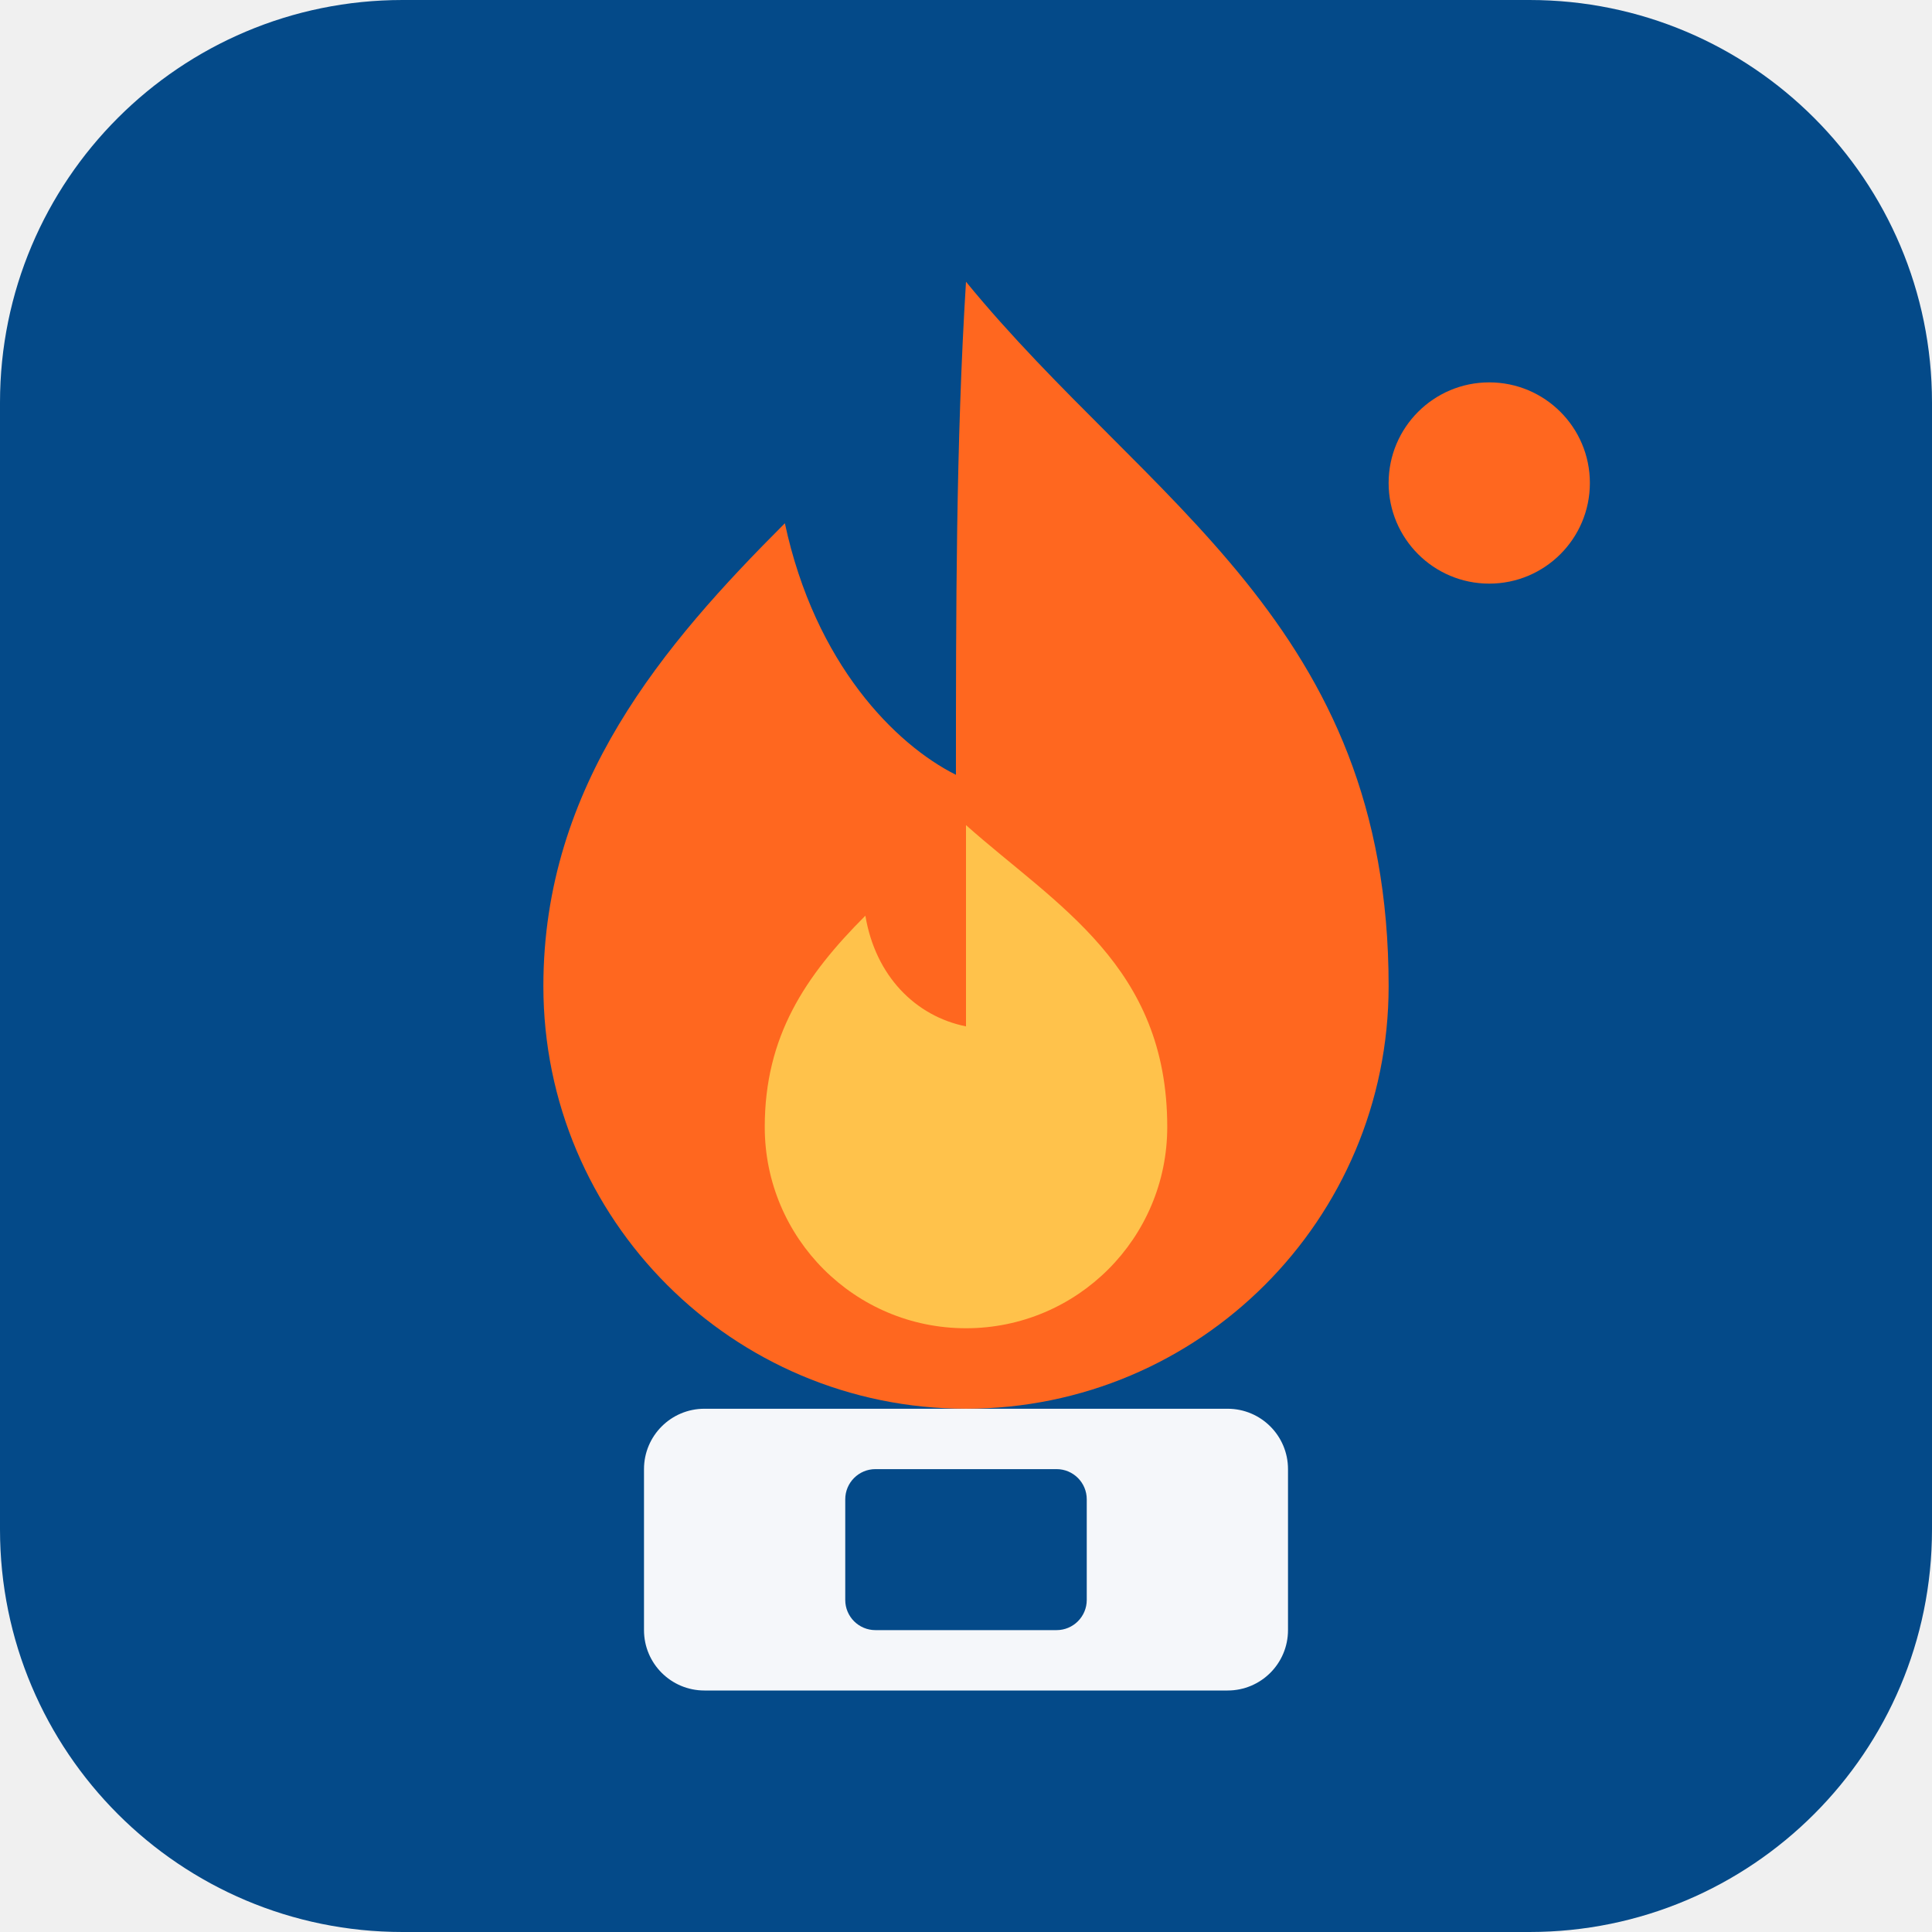
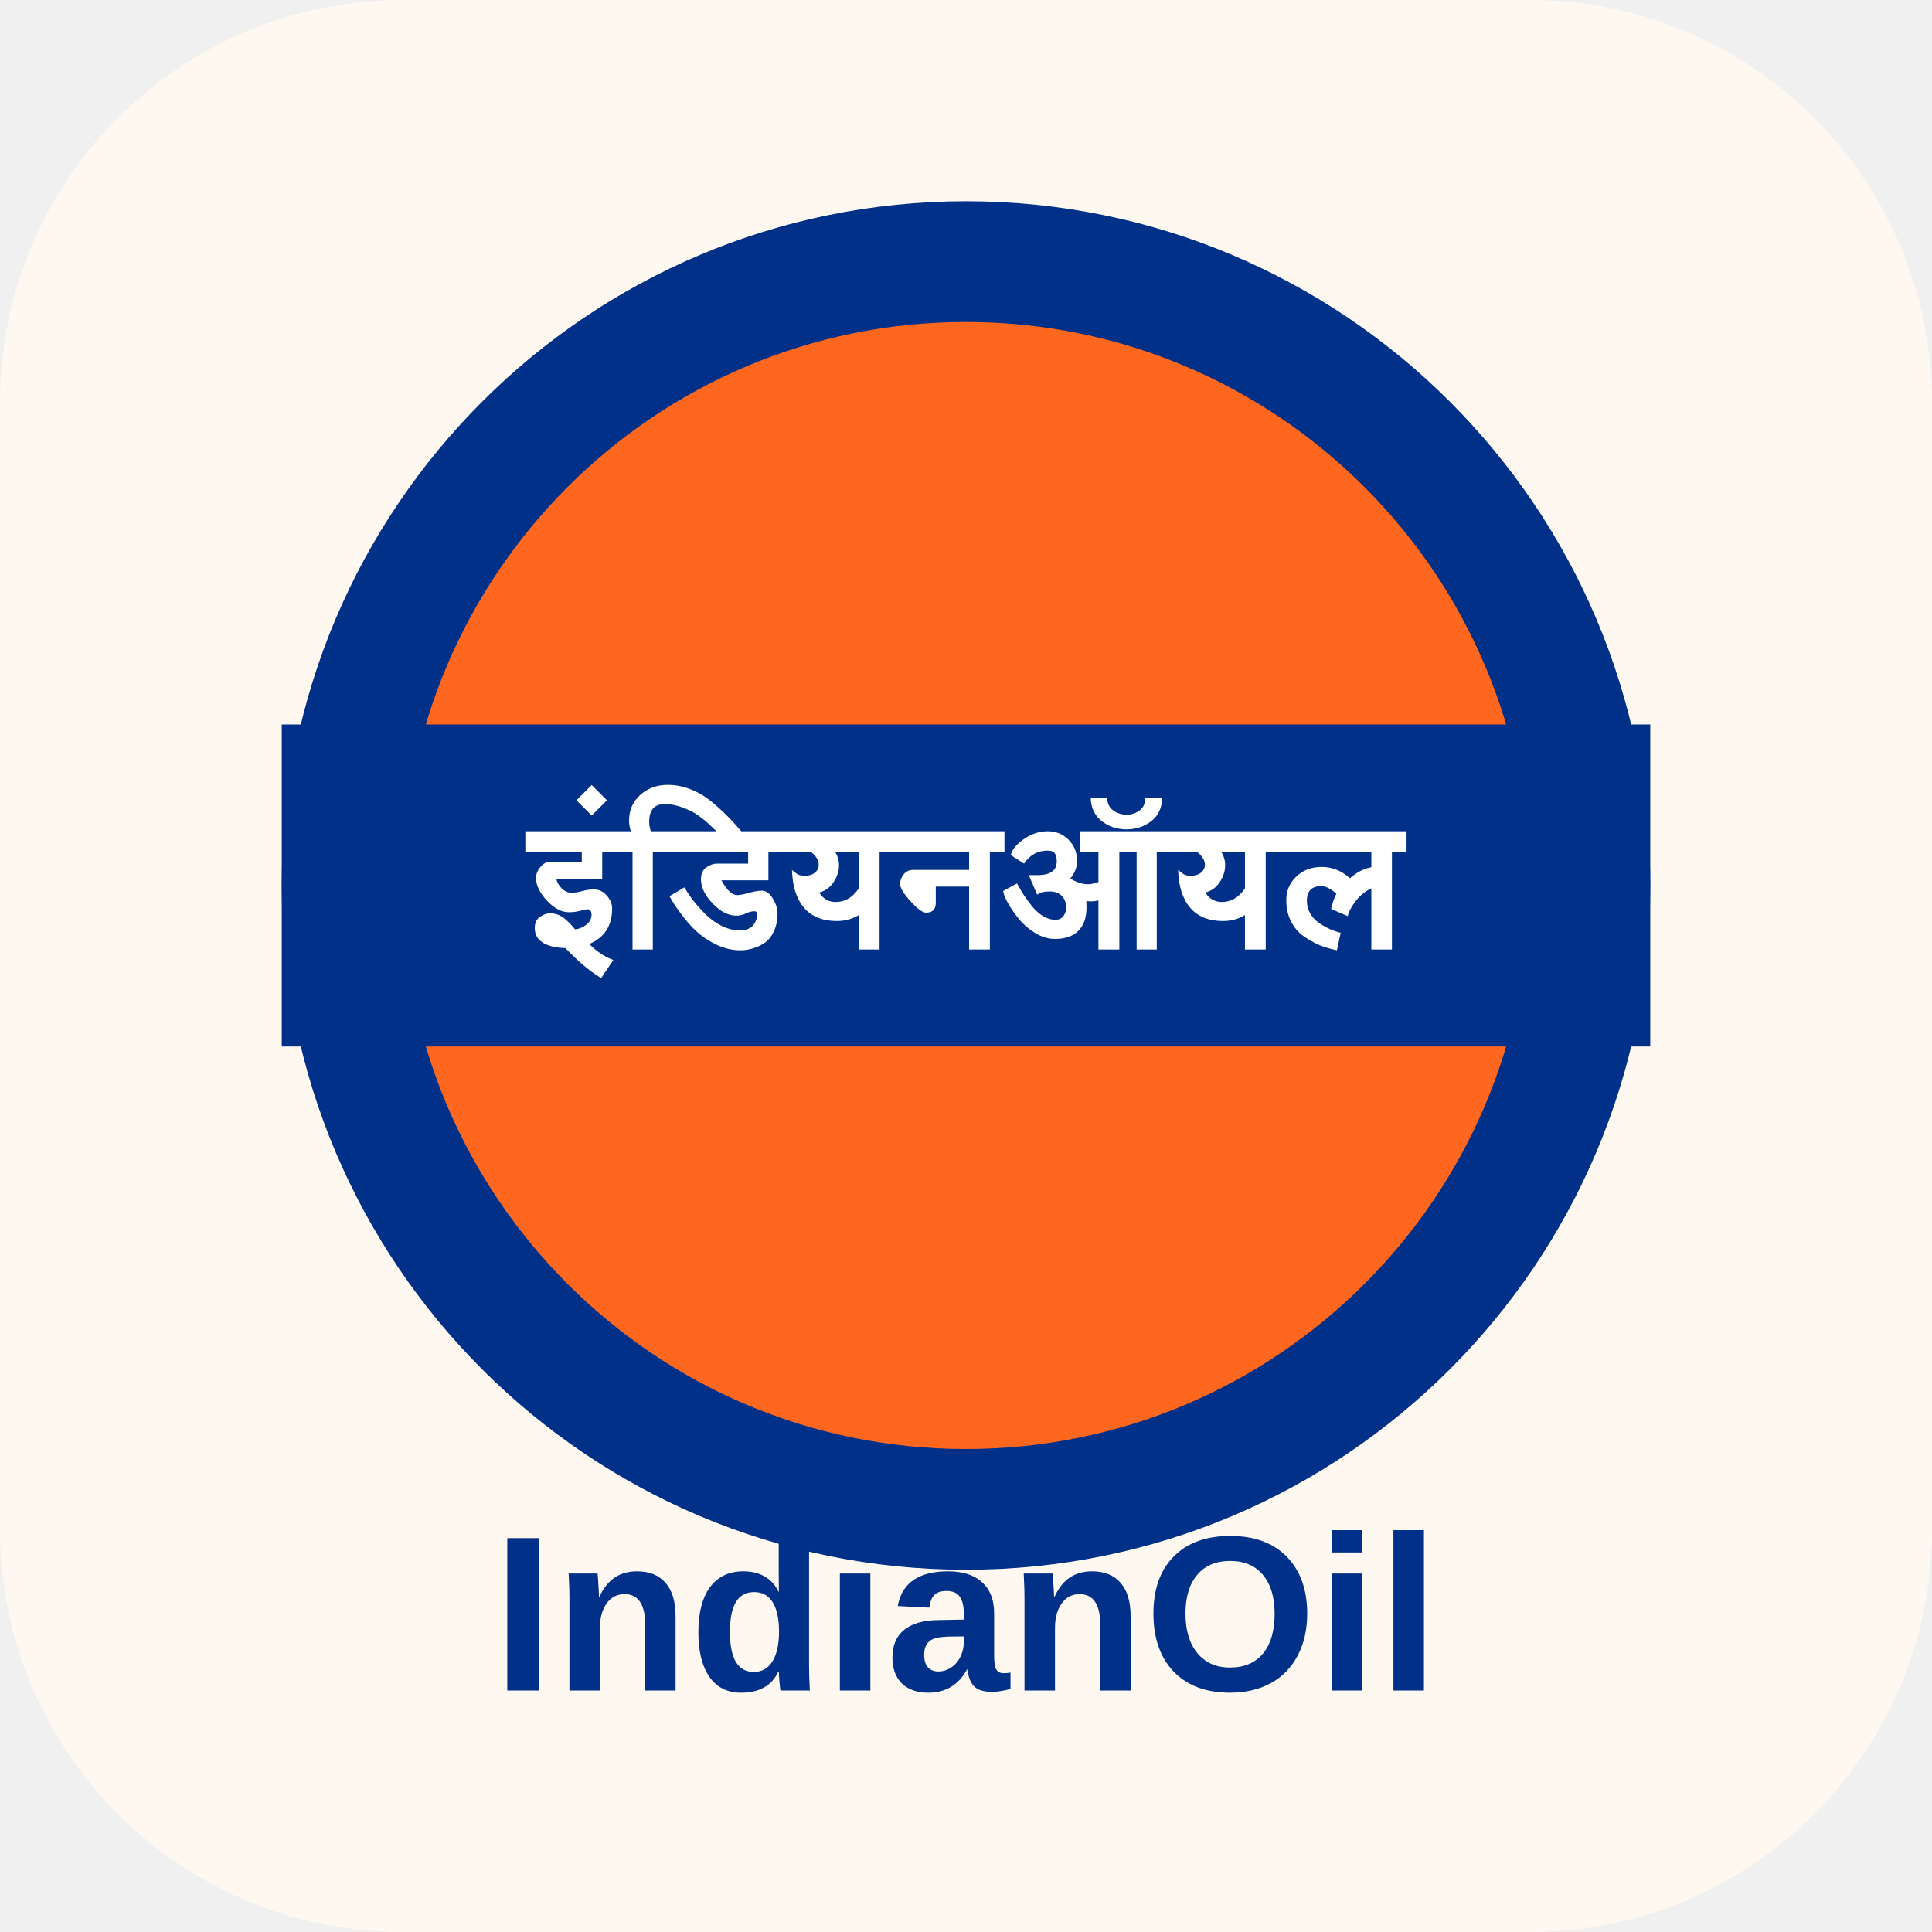
- <svg xmlns="http://www.w3.org/2000/svg" viewBox="0 0 192 192" role="img" aria-label="Nagashree">
-   <rect width="192" height="192" rx="40" fill="#044A89" />
-   <path fill="#FF671F" d="M96 28c18 22 42 34 42 70a42 42 0 1 1-84 0c0-20 12-34 24-46 3 14 11 22 17 25 0-16 0-33 1-49z" />
-   <path fill="#FFC24B" d="M96 82c9 8 20 14 20 30a20 20 0 1 1-40 0c0-9 4-15 10-21 1 6 5 10 10 11 0-8 0-14 0-20z" />
-   <rect x="64" y="140" width="64" height="28" rx="6" fill="#F5F7FA" />
-   <rect x="84" y="146" width="24" height="16" rx="3" fill="#044A89" />
-   <circle cx="148" cy="48" r="10" fill="#FF671F" />
+ <svg xmlns="http://www.w3.org/2000/svg" viewBox="0 0 192 192" role="img">
+   <rect width="192" height="192" rx="40" fill="#FFF8F0" />
+   <circle cx="96" cy="88" r="62" fill="#FF671F" />
+   <circle cx="96" cy="88" r="62" fill="none" stroke="#003087" stroke-width="12" />
+   <rect x="28" y="72" width="136" height="32" fill="#003087" />
+   <text x="96" y="94" text-anchor="middle" fill="#fff" font-size="18" font-family="Arial,sans-serif" font-weight="700">इंडियनऑयल</text>
+   <text x="96" y="168" text-anchor="middle" fill="#003087" font-size="22" font-family="Arial,sans-serif" font-weight="800">IndianOil</text>
</svg>
